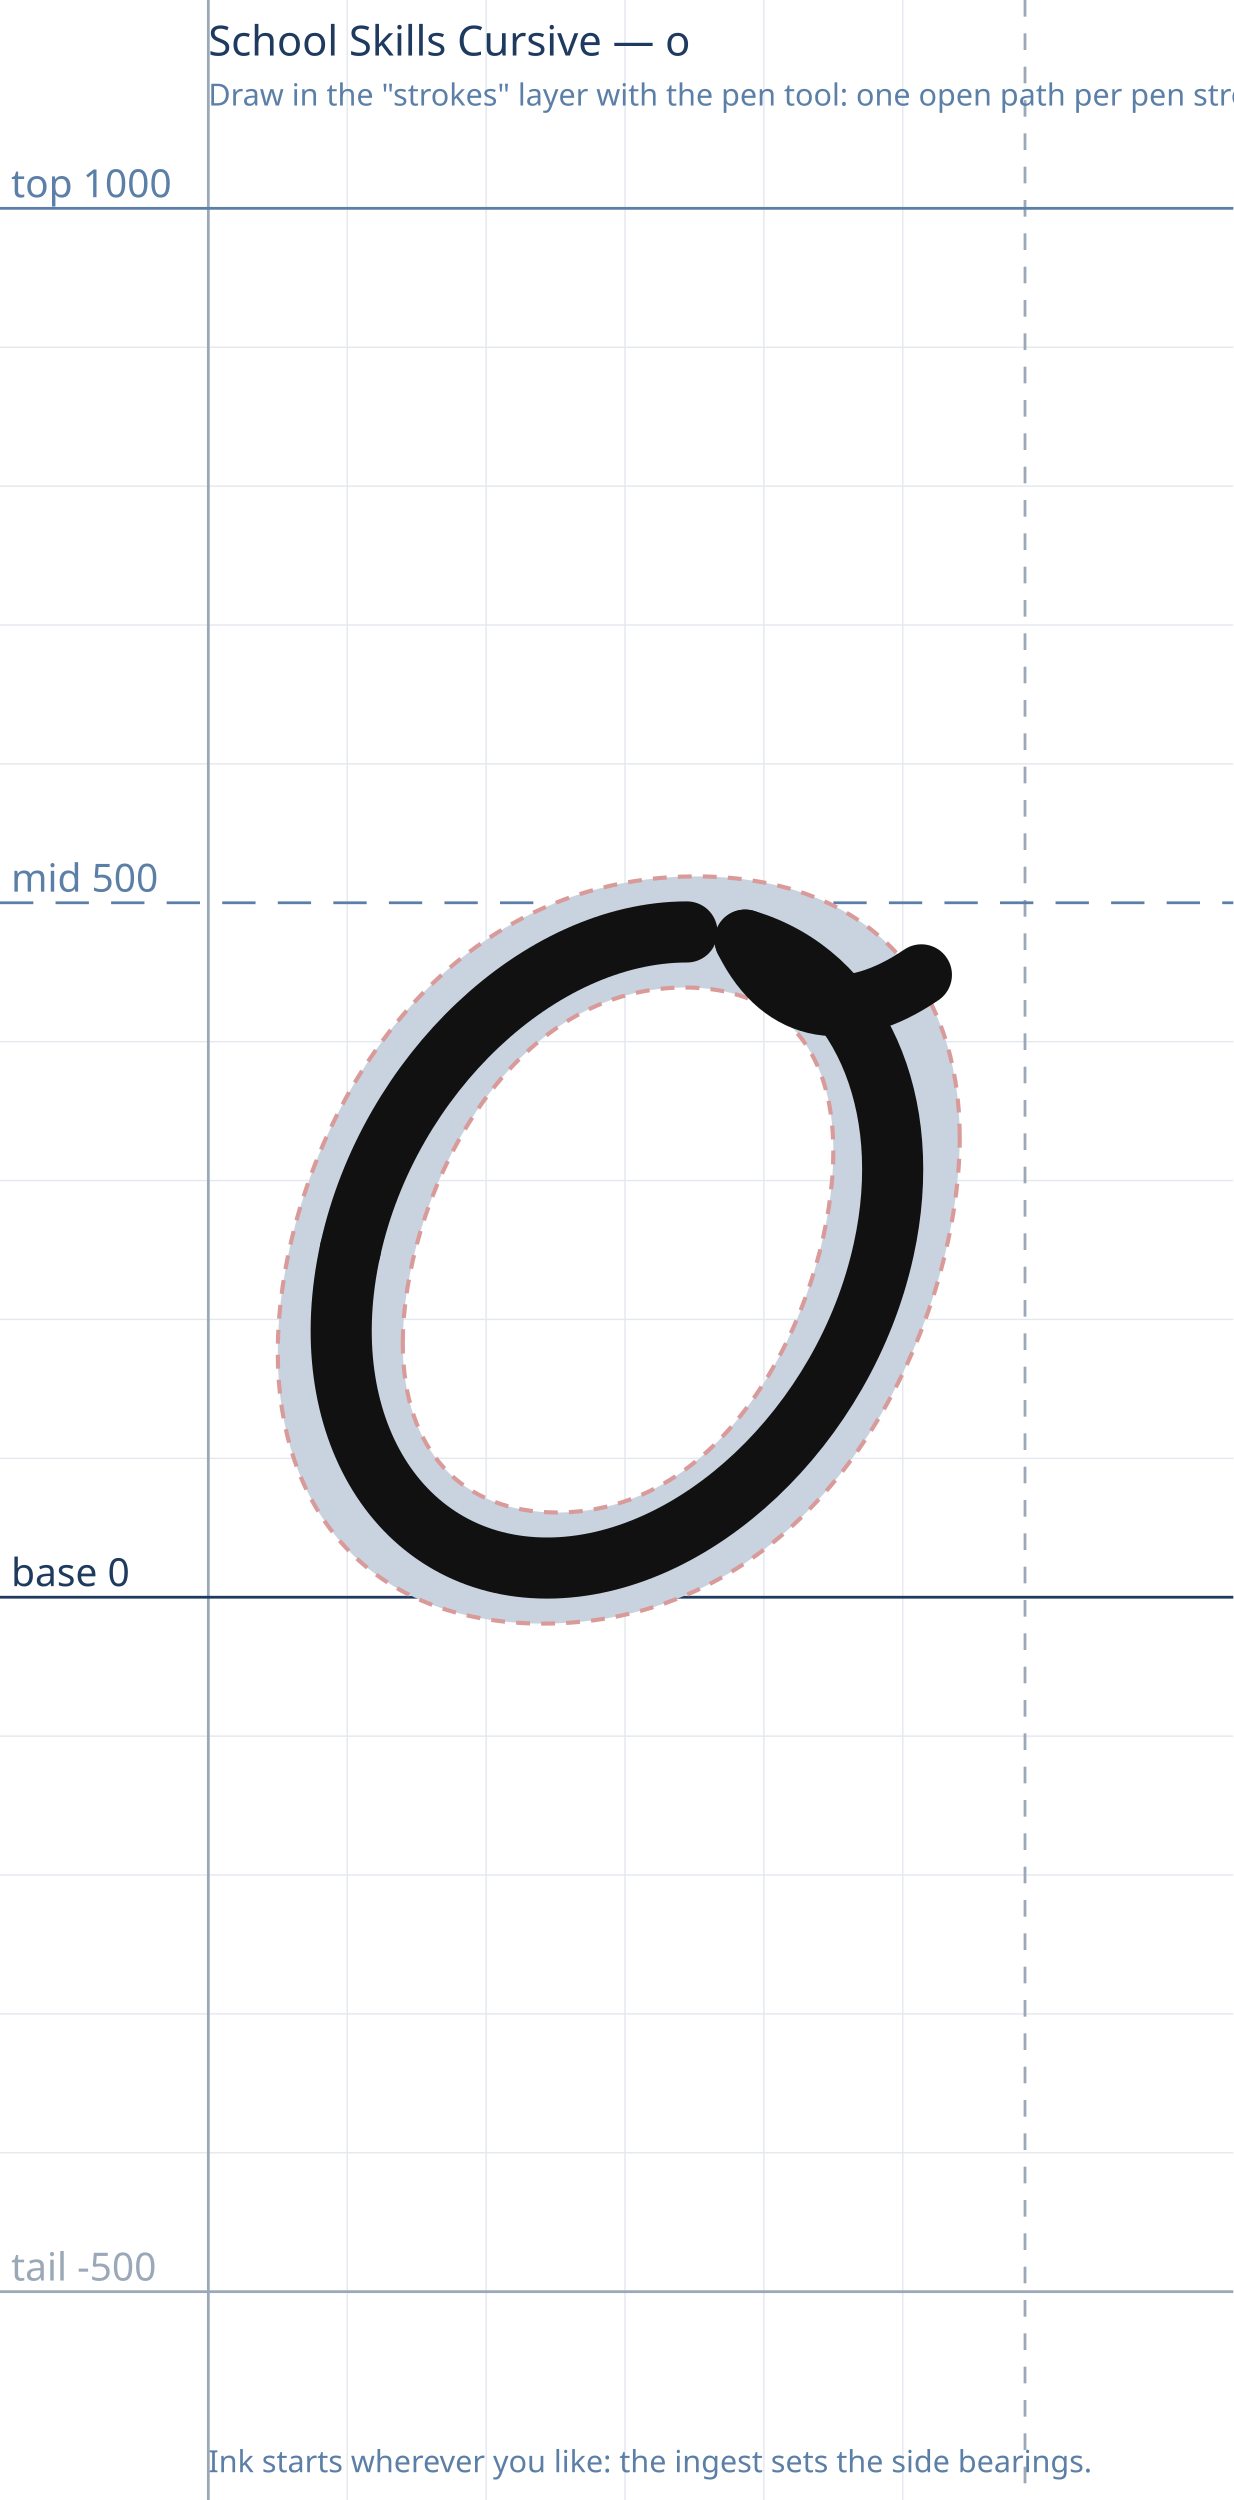
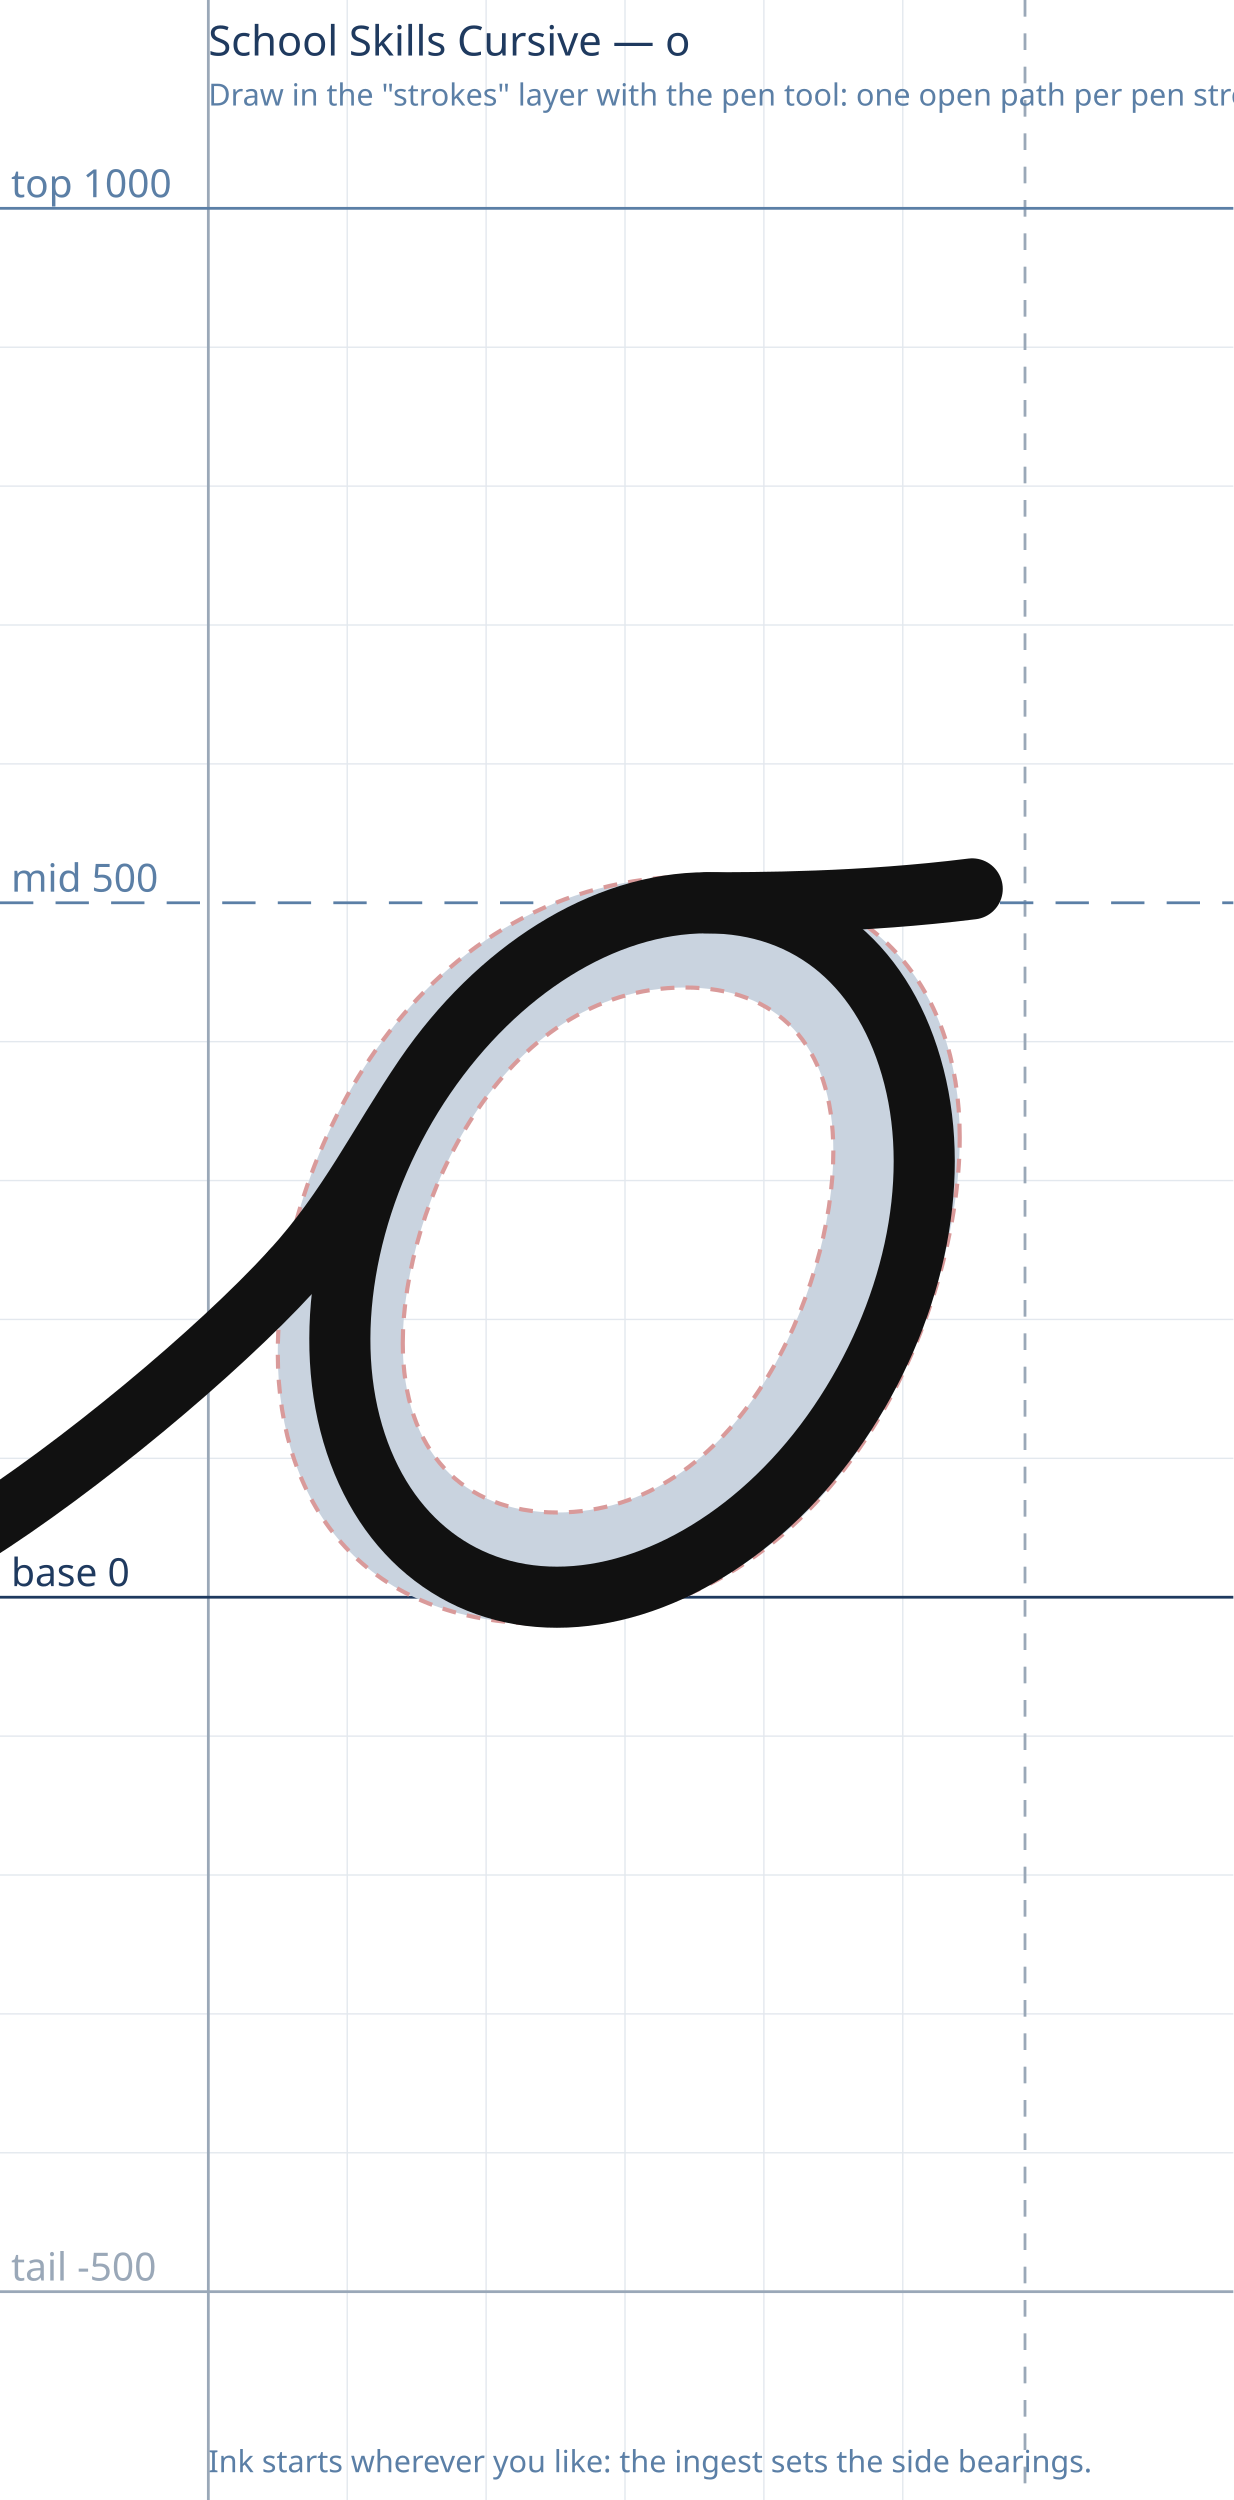
<svg xmlns="http://www.w3.org/2000/svg" width="444" height="900" viewBox="0 0 888 1800" data-hand="cursive" data-glyph="o" data-units="1000" data-origin="150" data-baseline="1150">
  <g id="ruling">
    <line x1="0" y1="1550" x2="888" y2="1550" stroke="#e3e8ee" stroke-width="1" />
    <line x1="0" y1="1450" x2="888" y2="1450" stroke="#e3e8ee" stroke-width="1" />
    <line x1="0" y1="1350" x2="888" y2="1350" stroke="#e3e8ee" stroke-width="1" />
    <line x1="0" y1="1250" x2="888" y2="1250" stroke="#e3e8ee" stroke-width="1" />
    <line x1="0" y1="1050" x2="888" y2="1050" stroke="#e3e8ee" stroke-width="1" />
    <line x1="0" y1="950" x2="888" y2="950" stroke="#e3e8ee" stroke-width="1" />
    <line x1="0" y1="850" x2="888" y2="850" stroke="#e3e8ee" stroke-width="1" />
    <line x1="0" y1="750" x2="888" y2="750" stroke="#e3e8ee" stroke-width="1" />
    <line x1="0" y1="550" x2="888" y2="550" stroke="#e3e8ee" stroke-width="1" />
    <line x1="0" y1="450" x2="888" y2="450" stroke="#e3e8ee" stroke-width="1" />
    <line x1="0" y1="350" x2="888" y2="350" stroke="#e3e8ee" stroke-width="1" />
    <line x1="0" y1="250" x2="888" y2="250" stroke="#e3e8ee" stroke-width="1" />
    <line x1="150" y1="0" x2="150" y2="1800" stroke="#e3e8ee" stroke-width="1" />
    <line x1="250" y1="0" x2="250" y2="1800" stroke="#e3e8ee" stroke-width="1" />
    <line x1="350" y1="0" x2="350" y2="1800" stroke="#e3e8ee" stroke-width="1" />
    <line x1="450" y1="0" x2="450" y2="1800" stroke="#e3e8ee" stroke-width="1" />
    <line x1="550" y1="0" x2="550" y2="1800" stroke="#e3e8ee" stroke-width="1" />
    <line x1="650" y1="0" x2="650" y2="1800" stroke="#e3e8ee" stroke-width="1" />
    <line x1="150" y1="0" x2="150" y2="1800" stroke="#9aa8b8" stroke-width="2" />
    <line x1="738" y1="0" x2="738" y2="1800" stroke="#9aa8b8" stroke-width="2" stroke-dasharray="12 12" />
    <line x1="0" y1="150" x2="888" y2="150" stroke="#5b7fa6" stroke-width="2" />
    <text x="8" y="142" font-family="sans-serif" font-size="28" fill="#5b7fa6">top 1000</text>
    <line x1="0" y1="650" x2="888" y2="650" stroke="#5b7fa6" stroke-width="2" stroke-dasharray="24 16" />
    <text x="8" y="642" font-family="sans-serif" font-size="28" fill="#5b7fa6">mid 500</text>
    <line x1="0" y1="1150" x2="888" y2="1150" stroke="#1f3a5f" stroke-width="2" />
    <text x="8" y="1142" font-family="sans-serif" font-size="28" fill="#1f3a5f">base 0</text>
    <line x1="0" y1="1650" x2="888" y2="1650" stroke="#9aa8b8" stroke-width="2" />
    <text x="8" y="1642" font-family="sans-serif" font-size="28" fill="#9aa8b8">tail -500</text>
  </g>
  <g id="outline-body">
    <path d="M 691 819 C 691 707 625 631 501 631 C 301 631 200 832 200 974 C 200 1087 266 1169 391 1169 C 595 1169 691 954 691 819 Z M 290 967 C 290 869 360 711 493 711 C 559 711 600 751 600 829 C 600 930 531 1089 401 1089 C 333 1089 290 1045 290 967 Z" fill="#c9d3df" fill-rule="evenodd" />
  </g>
  <g id="outline-reach">
    <path d="M 691 819 C 691 707 625 631 501 631 C 301 631 200 832 200 974 C 200 1087 266 1169 391 1169 C 595 1169 691 954 691 819 Z M 290 967 C 290 869 360 711 493 711 C 559 711 600 751 600 829 C 600 930 531 1089 401 1089 C 333 1089 290 1045 290 967 Z" fill="none" stroke="#d99a9a" stroke-width="3" stroke-dasharray="10 8" fill-rule="evenodd" />
  </g>
  <g id="notes">
    <text x="150" y="40" font-family="sans-serif" font-size="30" fill="#1f3a5f">School Skills Cursive — o</text>
    <text x="150" y="76" font-family="sans-serif" font-size="22" fill="#5b7fa6">Draw in the "strokes" layer with the pen tool: one open path per pen stroke, in the order the pen makes them. Grey is the shape; red dashes are how far the tall or hanging part goes.</text>
    <text x="150" y="1780" font-family="sans-serif" font-size="22" fill="#5b7fa6">Ink starts wherever you like: the ingest sets the side bearings.</text>
  </g>
  <g id="strokes">
-     <path id="top" d="M 494.6 671 C 388.6 671 280 773.5 252.2 900" fill="none" stroke="#111" stroke-width="44" stroke-linecap="round" stroke-linejoin="round" />
-     <path id="body" d="M 252.2 900 C 224.4 1026.5 287.8 1129 393.9 1129 C 499.9 1129 608.4 1026.5 636.2 900 C 659.7 793.4 618.3 700.9 536.5 676.9" fill="none" stroke="#111" stroke-width="44" stroke-linecap="round" stroke-linejoin="round" />
-     <path id="tail" d="M 536.5 676.9 C 563.6 731.9 612 736.9 663.4 701.9" fill="none" stroke="#111" stroke-width="44" stroke-linecap="round" stroke-linejoin="round" />
+     <path id="lead" d="M -20 1105 C 56 1057 156 974 210 915" fill="none" stroke="#111" stroke-width="44" stroke-linecap="round" stroke-linejoin="round" />
+     <path id="body" d="M 210 915 C 251 870 272 825 306 775 C 358 699 434 650 509 650 S 638 697 658 775 S 657 947 604 1025 S 473 1150 401 1150 S 272 1103 252 1025 S 254 851 306 775 S 434 650 509 650" fill="none" stroke="#111" stroke-width="44" stroke-linecap="round" stroke-linejoin="round" />
+     <path id="tail" d="M 509 650 C 545 650 620 650 700 640" fill="none" stroke="#111" stroke-width="44" stroke-linecap="round" stroke-linejoin="round" />
  </g>
</svg>
